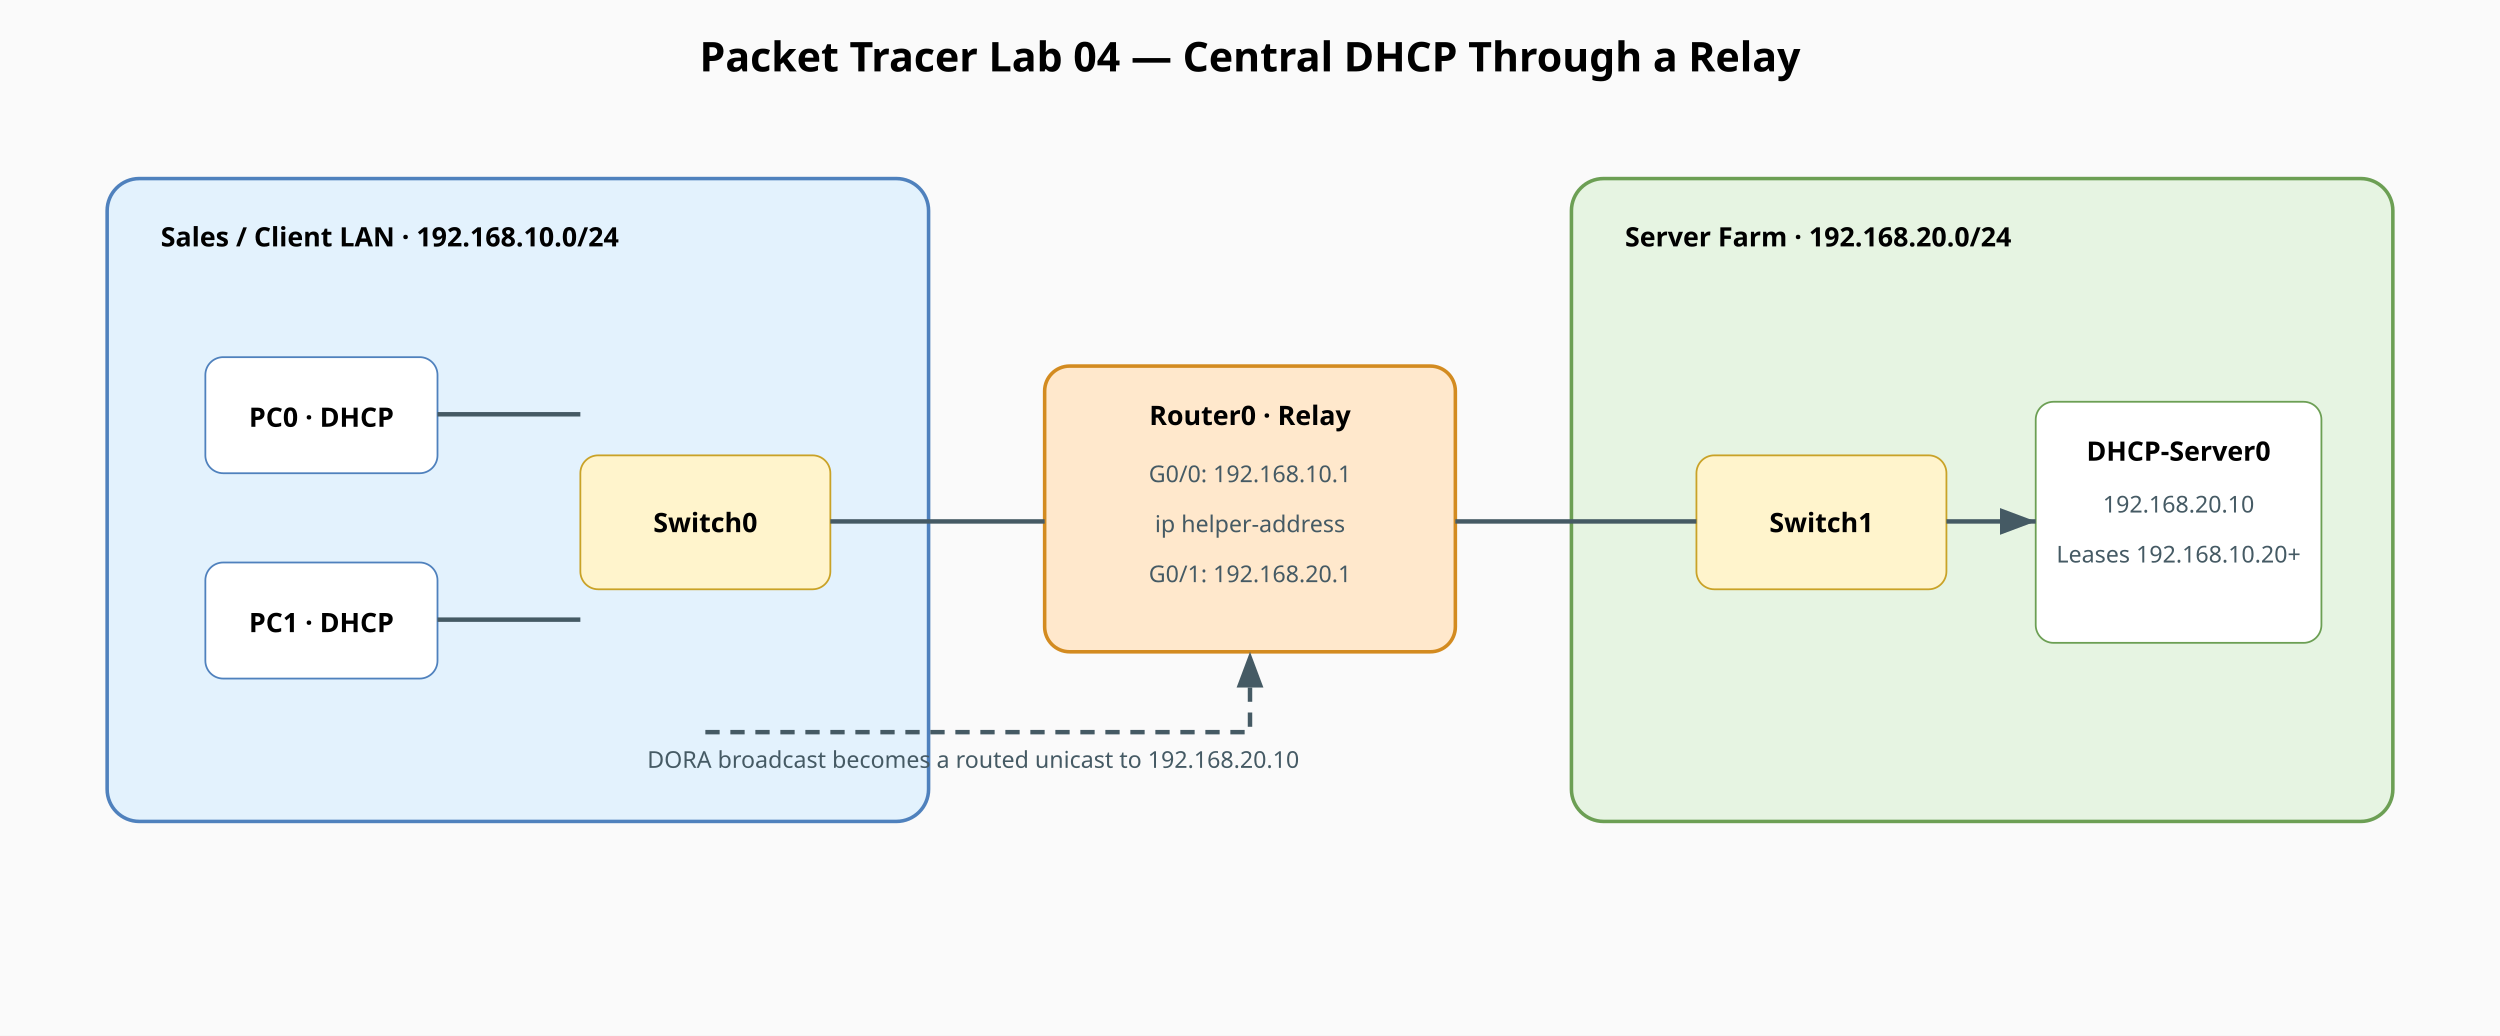
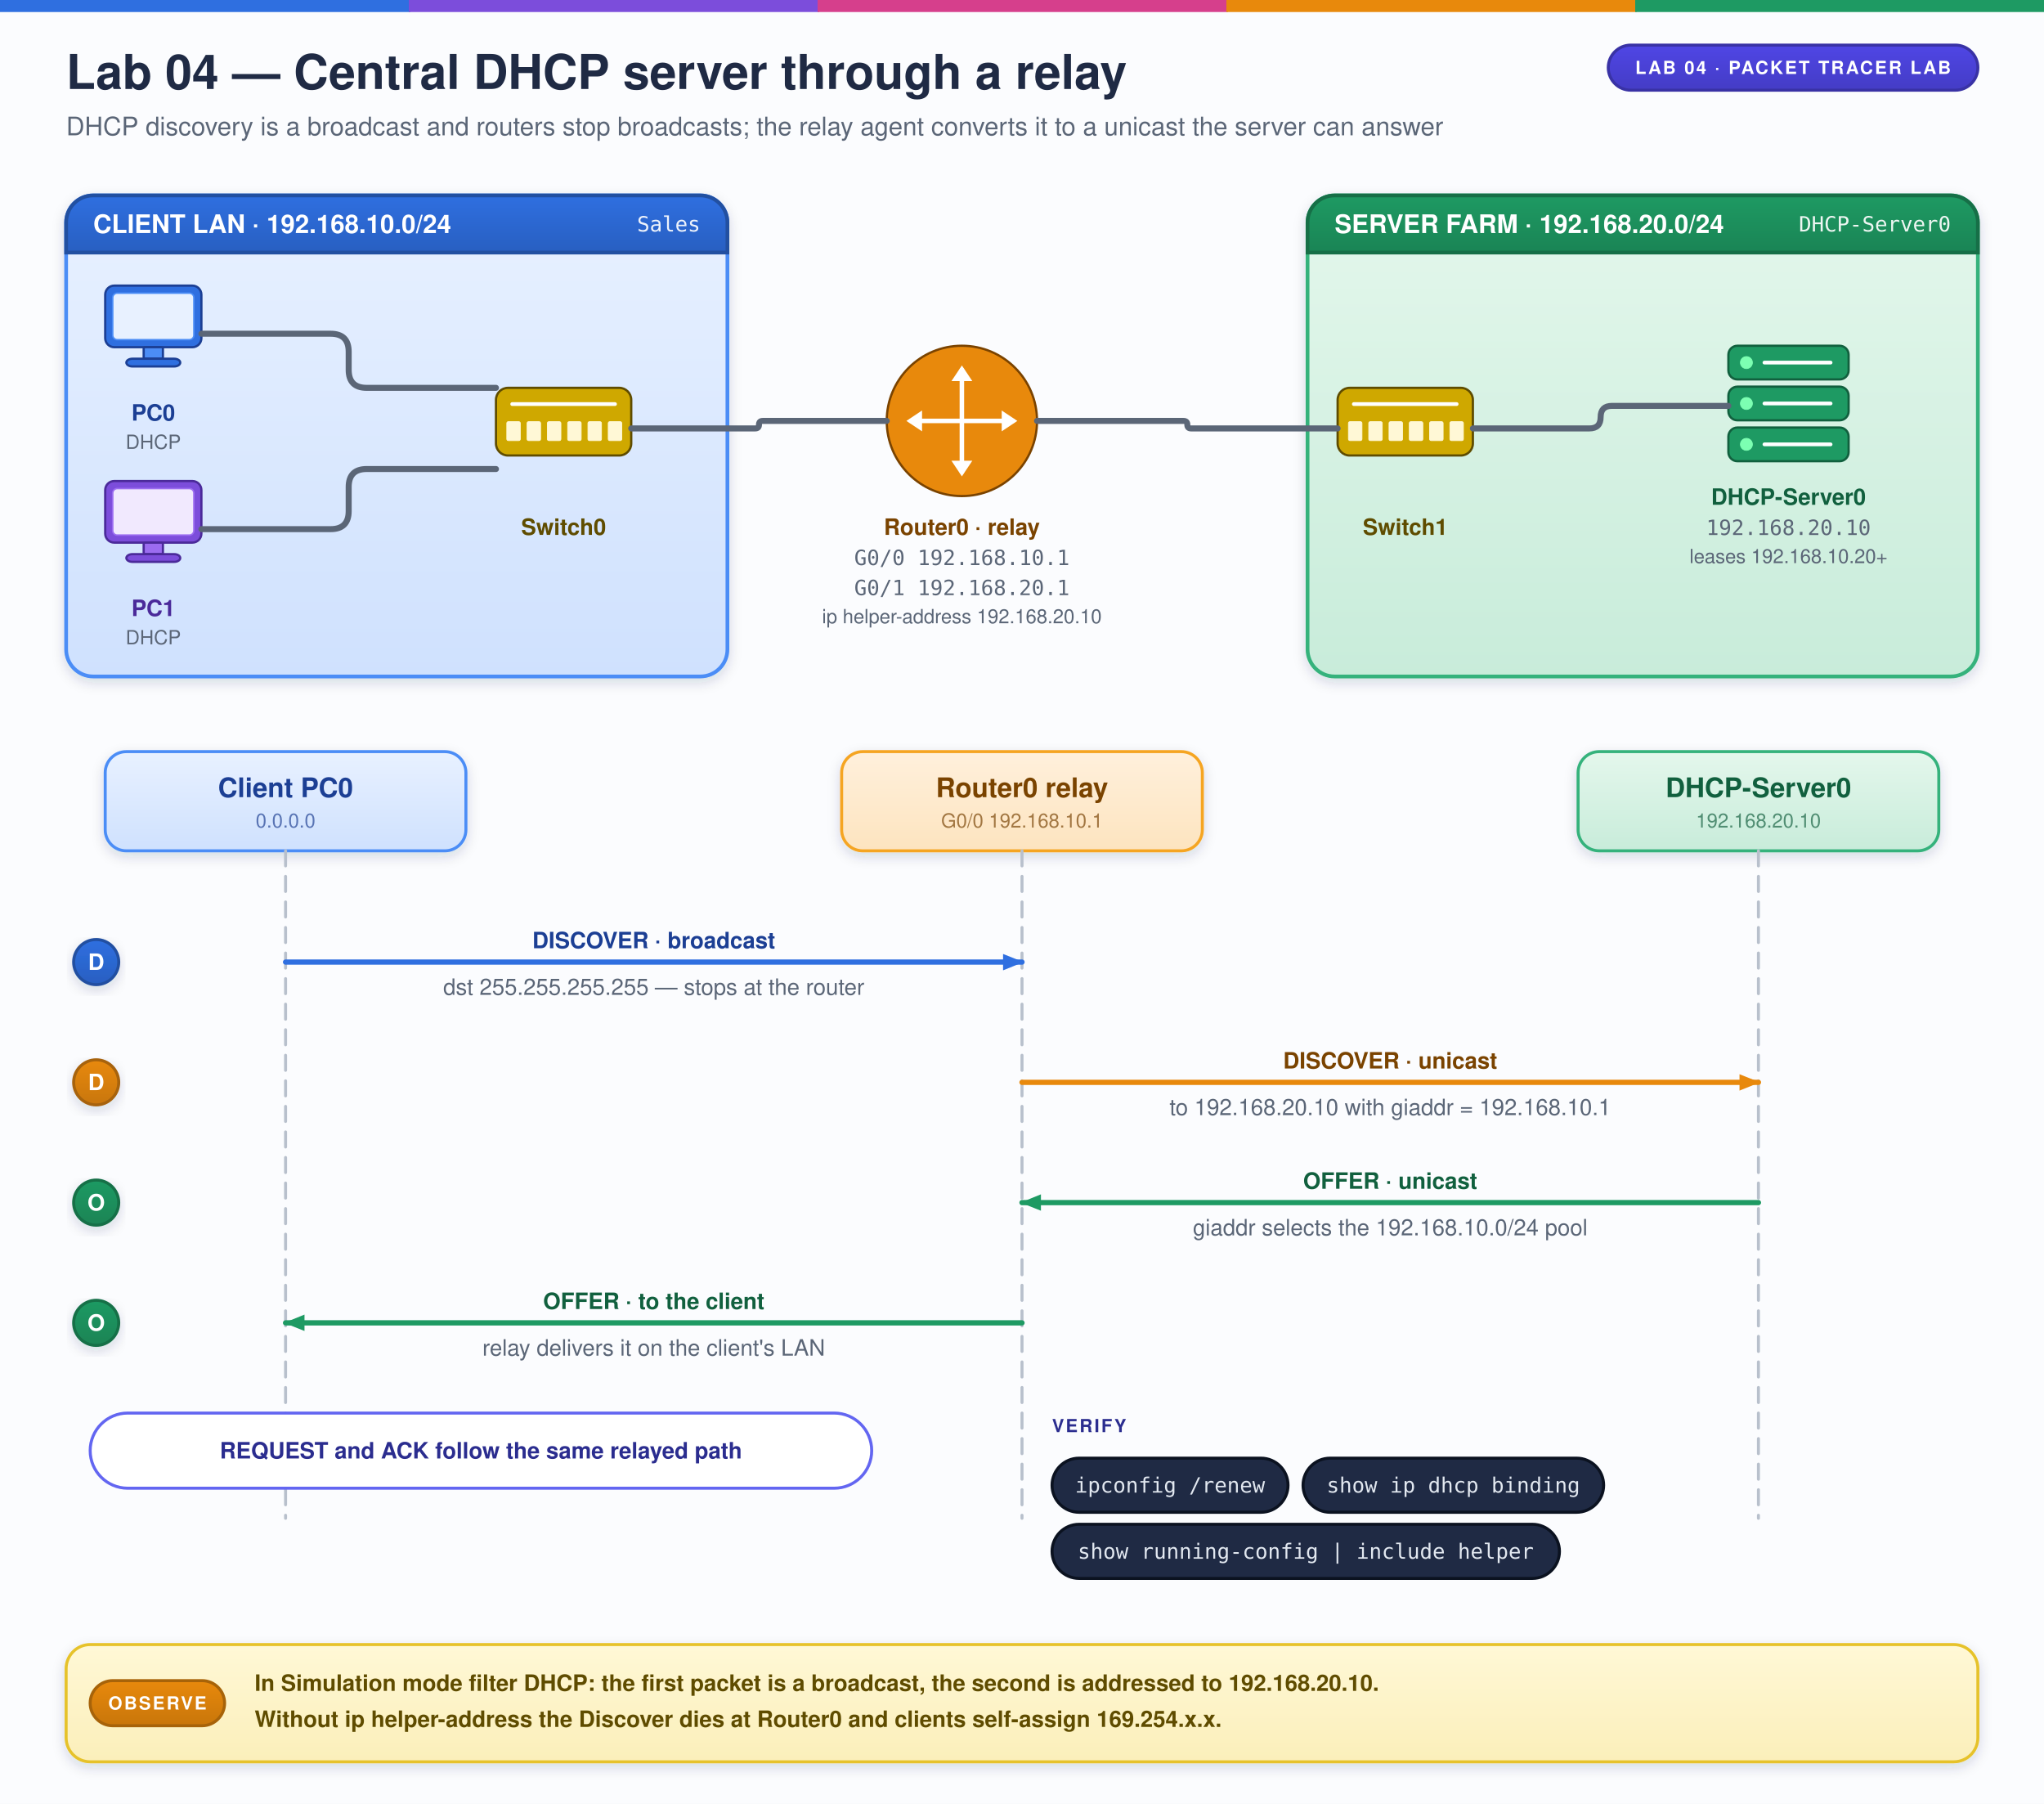
- <svg xmlns="http://www.w3.org/2000/svg" width="1400" height="580" viewBox="0 0 1400 580">
+ <svg xmlns="http://www.w3.org/2000/svg" width="1360" height="1200" viewBox="0 0 1360 1200" role="img" aria-labelledby="t d">
  <defs>
-     <marker id="a" markerWidth="9" markerHeight="9" refX="8" refY="3" orient="auto">
-       <path d="M0 0v6l8-3z" fill="#455a64" />
+     <filter id="sh" x="-15%" y="-15%" width="130%" height="140%">
+       <feDropShadow dx="0" dy="3" stdDeviation="4" flood-color="#1B2A4A" flood-opacity="0.16" />
+     </filter>
+     <linearGradient id="g0" x1="0" y1="0" x2="0" y2="1">
+       <stop offset="0" stop-color="#4F46E5" />
+       <stop offset="1" stop-color="#443CC5" />
+     </linearGradient>
+     <linearGradient id="g1" x1="0" y1="0" x2="0" y2="1">
+       <stop offset="0" stop-color="#E8F1FF" />
+       <stop offset="1" stop-color="#CFE1FE" />
+     </linearGradient>
+     <linearGradient id="g2" x1="0" y1="0" x2="0" y2="1">
+       <stop offset="0" stop-color="#2F6FE0" />
+       <stop offset="1" stop-color="#285FC1" />
+     </linearGradient>
+     <linearGradient id="g3" x1="0" y1="0" x2="0" y2="1">
+       <stop offset="0" stop-color="#2F6FE0" />
+       <stop offset="1" stop-color="#2F6FE0" />
+     </linearGradient>
+     <linearGradient id="g4" x1="0" y1="0" x2="0" y2="1">
+       <stop offset="0" stop-color="#E8F1FF" />
+       <stop offset="1" stop-color="#E8F1FF" />
+     </linearGradient>
+     <linearGradient id="g5" x1="0" y1="0" x2="0" y2="1">
+       <stop offset="0" stop-color="#4C8DF6" />
+       <stop offset="1" stop-color="#4C8DF6" />
+     </linearGradient>
+     <linearGradient id="g6" x1="0" y1="0" x2="0" y2="1">
+       <stop offset="0" stop-color="#7C4DDB" />
+       <stop offset="1" stop-color="#7C4DDB" />
+     </linearGradient>
+     <linearGradient id="g7" x1="0" y1="0" x2="0" y2="1">
+       <stop offset="0" stop-color="#F1E9FE" />
+       <stop offset="1" stop-color="#F1E9FE" />
+     </linearGradient>
+     <linearGradient id="g8" x1="0" y1="0" x2="0" y2="1">
+       <stop offset="0" stop-color="#9B6CF0" />
+       <stop offset="1" stop-color="#9B6CF0" />
+     </linearGradient>
+     <linearGradient id="g9" x1="0" y1="0" x2="0" y2="1">
+       <stop offset="0" stop-color="#CFA800" />
+       <stop offset="1" stop-color="#CFA800" />
+     </linearGradient>
+     <linearGradient id="g10" x1="0" y1="0" x2="0" y2="1">
+       <stop offset="0" stop-color="#FFF8D6" />
+       <stop offset="1" stop-color="#FFF8D6" />
+     </linearGradient>
+     <linearGradient id="g11" x1="0" y1="0" x2="0" y2="1">
+       <stop offset="0" stop-color="#E8890C" />
+       <stop offset="1" stop-color="#E8890C" />
+     </linearGradient>
+     <linearGradient id="g12" x1="0" y1="0" x2="0" y2="1">
+       <stop offset="0" stop-color="#E4F7EC" />
+       <stop offset="1" stop-color="#C8ECDA" />
+     </linearGradient>
+     <linearGradient id="g13" x1="0" y1="0" x2="0" y2="1">
+       <stop offset="0" stop-color="#1E9A63" />
+       <stop offset="1" stop-color="#1A8455" />
+     </linearGradient>
+     <linearGradient id="g14" x1="0" y1="0" x2="0" y2="1">
+       <stop offset="0" stop-color="#1E9A63" />
+       <stop offset="1" stop-color="#1E9A63" />
+     </linearGradient>
+     <linearGradient id="g15" x1="0" y1="0" x2="0" y2="1">
+       <stop offset="0" stop-color="#7CFFB2" />
+       <stop offset="1" stop-color="#7CFFB2" />
+     </linearGradient>
+     <linearGradient id="g16" x1="0" y1="0" x2="0" y2="1">
+       <stop offset="0" stop-color="#FFF0DC" />
+       <stop offset="1" stop-color="#FDE4BF" />
+     </linearGradient>
+     <marker id="m0" markerWidth="13.6" markerHeight="10.9" refX="12.6" refY="5.4" orient="auto-start-reverse" markerUnits="userSpaceOnUse">
+       <path d="M0,0 L13.6,5.4 L0,10.9 z" fill="#2F6FE0" />
    </marker>
-     <style>.t{font:700 23px system-ui}.h{font:700 15px system-ui}.p{font:13px system-ui;fill:#455a64}.e{stroke:#455a64;stroke-width:2.5;fill:none;marker-end:url(#a)}.d{stroke-dasharray:8 6}</style>
+     <marker id="m1" markerWidth="13.6" markerHeight="10.9" refX="12.6" refY="5.4" orient="auto-start-reverse" markerUnits="userSpaceOnUse">
+       <path d="M0,0 L13.6,5.4 L0,10.9 z" fill="#E8890C" />
+     </marker>
+     <marker id="m2" markerWidth="13.6" markerHeight="10.9" refX="12.6" refY="5.4" orient="auto-start-reverse" markerUnits="userSpaceOnUse">
+       <path d="M0,0 L13.6,5.4 L0,10.9 z" fill="#1E9A63" />
+     </marker>
+     <linearGradient id="g17" x1="0" y1="0" x2="0" y2="1">
+       <stop offset="0" stop-color="#E8890C" />
+       <stop offset="1" stop-color="#C8760A" />
+     </linearGradient>
+     <linearGradient id="g18" x1="0" y1="0" x2="0" y2="1">
+       <stop offset="0" stop-color="#FFFFFF" />
+       <stop offset="1" stop-color="#FFFFFF" />
+     </linearGradient>
+     <linearGradient id="g19" x1="0" y1="0" x2="0" y2="1">
+       <stop offset="0" stop-color="#1F2A44" />
+       <stop offset="1" stop-color="#1F2A44" />
+     </linearGradient>
+     <linearGradient id="g20" x1="0" y1="0" x2="0" y2="1">
+       <stop offset="0" stop-color="#FFF8D6" />
+       <stop offset="1" stop-color="#FBEFBA" />
+     </linearGradient>
  </defs>
-   <rect width="1400" height="580" fill="#fafafa" />
-   <text x="700" y="40" text-anchor="middle" class="t">Packet Tracer Lab 04 — Central DHCP Through a Relay</text>
-   <rect x="60" y="100" width="460" height="360" rx="18" fill="#e3f2fd" stroke="#4f81bd" stroke-width="2" />
-   <text x="90" y="138" class="h">Sales / Client LAN · 192.168.10.0/24</text>
-   <rect x="115" y="200" width="130" height="65" rx="10" fill="#fff" stroke="#4f81bd" />
-   <text x="180" y="239" text-anchor="middle" class="h">PC0 · DHCP</text>
-   <rect x="115" y="315" width="130" height="65" rx="10" fill="#fff" stroke="#4f81bd" />
-   <text x="180" y="354" text-anchor="middle" class="h">PC1 · DHCP</text>
-   <rect x="325" y="255" width="140" height="75" rx="10" fill="#fff4cc" stroke="#c9a227" />
-   <text x="395" y="298" text-anchor="middle" class="h">Switch0</text>
-   <rect x="585" y="205" width="230" height="160" rx="14" fill="#ffe8cc" stroke="#d38b20" stroke-width="2" />
-   <text x="700" y="238" text-anchor="middle" class="h">Router0 · Relay</text>
-   <text x="700" y="270" text-anchor="middle" class="p">G0/0: 192.168.10.1</text>
-   <text x="700" y="298" text-anchor="middle" class="p">ip helper-address</text>
-   <text x="700" y="326" text-anchor="middle" class="p">G0/1: 192.168.20.1</text>
-   <rect x="880" y="100" width="460" height="360" rx="18" fill="#e6f4e2" stroke="#6c9f54" stroke-width="2" />
-   <text x="910" y="138" class="h">Server Farm · 192.168.20.0/24</text>
-   <rect x="950" y="255" width="140" height="75" rx="10" fill="#fff4cc" stroke="#c9a227" />
-   <text x="1020" y="298" text-anchor="middle" class="h">Switch1</text>
-   <rect x="1140" y="225" width="160" height="135" rx="10" fill="#fff" stroke="#6c9f54" />
-   <text x="1220" y="258" text-anchor="middle" class="h">DHCP-Server0</text>
-   <text x="1220" y="287" text-anchor="middle" class="p">192.168.20.10</text>
-   <text x="1220" y="315" text-anchor="middle" class="p">Leases 192.168.10.20+</text>
-   <path d="M245 232H325M245 347H325M465 292H585M815 292H950M1090 292H1140" class="e" />
-   <path d="M395 410H700V365" class="e d" />
-   <text x="545" y="430" text-anchor="middle" class="p">DORA broadcast becomes a routed unicast to 192.168.20.10</text>
+   <rect width="1360" height="1200" fill="#FBFCFE" />
+   <rect x="0.0" y="0" width="273.0" height="8" fill="#2F6FE0" />
+   <rect x="272.0" y="0" width="273.0" height="8" fill="#7C4DDB" />
+   <rect x="544.0" y="0" width="273.0" height="8" fill="#D63F8C" />
+   <rect x="816.0" y="0" width="273.0" height="8" fill="#E8890C" />
+   <rect x="1088.0" y="0" width="273.0" height="8" fill="#1E9A63" />
+   <text x="44" y="59.2" text-anchor="start" font-family="system-ui,-apple-system,'Segoe UI',Helvetica,Arial,sans-serif" font-size="32" font-weight="700" fill="#1F2A44">Lab 04 — Central DHCP server through a relay</text>
+   <text x="44" y="90.0" text-anchor="start" font-family="system-ui,-apple-system,'Segoe UI',Helvetica,Arial,sans-serif" font-size="17" font-weight="400" fill="#5B6677">DHCP discovery is a broadcast and routers stop broadcasts; the relay agent converts it to a unicast the server can answer</text>
+   <rect x="1070.08" y="30" width="245.92" height="30" rx="15.0" fill="url(#g0)" stroke="#3932A5" stroke-width="2" />
+   <text x="1193.04" y="49.2" text-anchor="middle" font-family="system-ui,-apple-system,'Segoe UI',Helvetica,Arial,sans-serif" font-size="12" font-weight="700" fill="#FFFFFF" letter-spacing="1.2">LAB 04 · PACKET TRACER LAB</text>
+   <rect x="44" y="130" width="440" height="320" rx="18" fill="url(#g1)" stroke="#4C8DF6" stroke-width="2.5" filter="url(#sh)" />
+   <path d="M44,168 V148 a18,18 0 0 1 18,-18 H466 a18,18 0 0 1 18,18 V168 z" fill="url(#g2)" stroke="#2250A1" stroke-width="2.5" />
+   <text x="62" y="155.0" font-family="system-ui,-apple-system,'Segoe UI',Helvetica,Arial,sans-serif" font-size="17" font-weight="700" fill="#FFFFFF">CLIENT LAN · 192.168.10.0/24</text>
+   <text x="466" y="154.0" text-anchor="end" font-family="ui-monospace,SFMono-Regular,Menlo,Consolas,monospace" font-size="14" fill="#FFFFFF" opacity=".92">Sales</text>
+   <rect x="70" y="190" width="64" height="40.96" rx="6" fill="url(#g3)" stroke="#1C3F94" stroke-width="1.5" />
+   <rect x="75" y="195" width="54" height="30.96" rx="3" fill="url(#g4)" stroke="#4C8DF6" stroke-width="1" />
+   <rect x="95.6" y="230.96" width="12.8" height="7.68" rx="1" fill="url(#g5)" stroke="#1C3F94" stroke-width="1.5" />
+   <rect x="84.08" y="238.64" width="35.84" height="5.12" rx="4" fill="url(#g3)" stroke="#1C3F94" stroke-width="1.5" />
+   <text x="102.0" y="279.8" text-anchor="middle" font-family="system-ui,-apple-system,'Segoe UI',Helvetica,Arial,sans-serif" font-size="15" font-weight="700" fill="#1C3F94">PC0</text>
+   <text x="102.0" y="298.6" text-anchor="middle" font-family="system-ui,-apple-system,'Segoe UI',Helvetica,Arial,sans-serif" font-size="13" font-weight="400" fill="#5B6677">DHCP</text>
+   <rect x="70" y="320" width="64" height="40.96" rx="6" fill="url(#g6)" stroke="#4B2A9A" stroke-width="1.5" />
+   <rect x="75" y="325" width="54" height="30.96" rx="3" fill="url(#g7)" stroke="#9B6CF0" stroke-width="1" />
+   <rect x="95.6" y="360.96" width="12.8" height="7.68" rx="1" fill="url(#g8)" stroke="#4B2A9A" stroke-width="1.5" />
+   <rect x="84.08" y="368.64" width="35.84" height="5.12" rx="4" fill="url(#g6)" stroke="#4B2A9A" stroke-width="1.5" />
+   <text x="102.0" y="409.8" text-anchor="middle" font-family="system-ui,-apple-system,'Segoe UI',Helvetica,Arial,sans-serif" font-size="15" font-weight="700" fill="#4B2A9A">PC1</text>
+   <text x="102.0" y="428.6" text-anchor="middle" font-family="system-ui,-apple-system,'Segoe UI',Helvetica,Arial,sans-serif" font-size="13" font-weight="400" fill="#5B6677">DHCP</text>
+   <rect x="330" y="258.0" width="90" height="45.0" rx="8" fill="url(#g9)" stroke="#5F4C00" stroke-width="1.5" />
+   <rect x="337.2" y="280.5" width="9.0" height="12.6" rx="1" fill="url(#g10)" stroke="#FFF8D6" stroke-width="0.5" />
+   <rect x="350.7" y="280.5" width="9.0" height="12.6" rx="1" fill="url(#g10)" stroke="#FFF8D6" stroke-width="0.5" />
+   <rect x="364.2" y="280.5" width="9.0" height="12.6" rx="1" fill="url(#g10)" stroke="#FFF8D6" stroke-width="0.5" />
+   <rect x="377.7" y="280.5" width="9.0" height="12.6" rx="1" fill="url(#g10)" stroke="#FFF8D6" stroke-width="0.5" />
+   <rect x="391.2" y="280.5" width="9.0" height="12.6" rx="1" fill="url(#g10)" stroke="#FFF8D6" stroke-width="0.5" />
+   <rect x="404.7" y="280.5" width="9.0" height="12.6" rx="1" fill="url(#g10)" stroke="#FFF8D6" stroke-width="0.5" />
+   <path d="M340.8,268.8 L409.2,268.8" fill="none" stroke="#FFFFFF" stroke-width="2.5" stroke-linecap="round" stroke-linejoin="round" />
+   <text x="375.0" y="355.8" text-anchor="middle" font-family="system-ui,-apple-system,'Segoe UI',Helvetica,Arial,sans-serif" font-size="15" font-weight="700" fill="#5F4C00">Switch0</text>
+   <ellipse cx="640.0" cy="280.0" rx="50.0" ry="50.0" fill="url(#g11)" stroke="#7A4300" stroke-width="1.5" />
+   <path d="M606.0,280.0 L674.0,280.0" fill="none" stroke="#FFFFFF" stroke-width="3" stroke-linecap="round" stroke-linejoin="round" />
+   <path d="M640.0,246.0 L640.0,314.0" fill="none" stroke="#FFFFFF" stroke-width="3" stroke-linecap="round" stroke-linejoin="round" />
+   <polygon points="676.0,280.0 667.0,274.0 667.0,286.0" fill="#FFFFFF" stroke="#FFFFFF" />
+   <polygon points="604.0,280.0 613.0,286.0 613.0,274.0" fill="#FFFFFF" stroke="#FFFFFF" />
+   <polygon points="640.0,244.0 646.0,253.0 634.0,253.0" fill="#FFFFFF" stroke="#FFFFFF" />
+   <polygon points="640.0,316.0 634.0,307.0 646.0,307.0" fill="#FFFFFF" stroke="#FFFFFF" />
+   <text x="640.0" y="355.8" text-anchor="middle" font-family="system-ui,-apple-system,'Segoe UI',Helvetica,Arial,sans-serif" font-size="15" font-weight="700" fill="#7A4300">Router0 · relay</text>
+   <text x="640.0" y="375.9" text-anchor="middle" font-family="ui-monospace,SFMono-Regular,Menlo,Consolas,monospace" font-size="14" font-weight="500" fill="#5B6677">G0/0 192.168.10.1</text>
+   <text x="640.0" y="395.9" text-anchor="middle" font-family="ui-monospace,SFMono-Regular,Menlo,Consolas,monospace" font-size="14" font-weight="500" fill="#5B6677">G0/1 192.168.20.1</text>
+   <text x="640.0" y="414.6" text-anchor="middle" font-family="system-ui,-apple-system,'Segoe UI',Helvetica,Arial,sans-serif" font-size="13" font-weight="400" fill="#5B6677">ip helper-address 192.168.20.10</text>
+   <rect x="870" y="130" width="446" height="320" rx="18" fill="url(#g12)" stroke="#34B27B" stroke-width="2.5" filter="url(#sh)" />
+   <path d="M870,168 V148 a18,18 0 0 1 18,-18 H1298 a18,18 0 0 1 18,18 V168 z" fill="url(#g13)" stroke="#166F47" stroke-width="2.5" />
+   <text x="888" y="155.0" font-family="system-ui,-apple-system,'Segoe UI',Helvetica,Arial,sans-serif" font-size="17" font-weight="700" fill="#FFFFFF">SERVER FARM · 192.168.20.0/24</text>
+   <text x="1298" y="154.0" text-anchor="end" font-family="ui-monospace,SFMono-Regular,Menlo,Consolas,monospace" font-size="14" fill="#FFFFFF" opacity=".92">DHCP-Server0</text>
+   <rect x="890" y="258.0" width="90" height="45.0" rx="8" fill="url(#g9)" stroke="#5F4C00" stroke-width="1.5" />
+   <rect x="897.2" y="280.5" width="9.0" height="12.6" rx="1" fill="url(#g10)" stroke="#FFF8D6" stroke-width="0.5" />
+   <rect x="910.7" y="280.5" width="9.0" height="12.6" rx="1" fill="url(#g10)" stroke="#FFF8D6" stroke-width="0.5" />
+   <rect x="924.2" y="280.5" width="9.0" height="12.6" rx="1" fill="url(#g10)" stroke="#FFF8D6" stroke-width="0.5" />
+   <rect x="937.7" y="280.5" width="9.0" height="12.6" rx="1" fill="url(#g10)" stroke="#FFF8D6" stroke-width="0.5" />
+   <rect x="951.2" y="280.5" width="9.0" height="12.6" rx="1" fill="url(#g10)" stroke="#FFF8D6" stroke-width="0.5" />
+   <rect x="964.7" y="280.5" width="9.0" height="12.6" rx="1" fill="url(#g10)" stroke="#FFF8D6" stroke-width="0.5" />
+   <path d="M900.8,268.8 L969.2,268.8" fill="none" stroke="#FFFFFF" stroke-width="2.5" stroke-linecap="round" stroke-linejoin="round" />
+   <text x="935.0" y="355.8" text-anchor="middle" font-family="system-ui,-apple-system,'Segoe UI',Helvetica,Arial,sans-serif" font-size="15" font-weight="700" fill="#5F4C00">Switch1</text>
+   <rect x="1150" y="230.0" width="80" height="22.4" rx="6" fill="url(#g14)" stroke="#11603E" stroke-width="1.5" />
+   <ellipse cx="1162.0" cy="241.2" rx="4.0" ry="4.0" fill="url(#g15)" stroke="#7CFFB2" stroke-width="0.5" />
+   <path d="M1174.0,241.2 L1218.0,241.2" fill="none" stroke="#FFFFFF" stroke-width="2.5" stroke-linecap="round" stroke-linejoin="round" />
+   <rect x="1150" y="257.2" width="80" height="22.4" rx="6" fill="url(#g14)" stroke="#11603E" stroke-width="1.5" />
+   <ellipse cx="1162.0" cy="268.4" rx="4.0" ry="4.0" fill="url(#g15)" stroke="#7CFFB2" stroke-width="0.5" />
+   <path d="M1174.0,268.4 L1218.0,268.4" fill="none" stroke="#FFFFFF" stroke-width="2.5" stroke-linecap="round" stroke-linejoin="round" />
+   <rect x="1150" y="284.4" width="80" height="22.4" rx="6" fill="url(#g14)" stroke="#11603E" stroke-width="1.5" />
+   <ellipse cx="1162.0" cy="295.6" rx="4.0" ry="4.0" fill="url(#g15)" stroke="#7CFFB2" stroke-width="0.5" />
+   <path d="M1174.0,295.6 L1218.0,295.6" fill="none" stroke="#FFFFFF" stroke-width="2.5" stroke-linecap="round" stroke-linejoin="round" />
+   <text x="1190.0" y="335.8" text-anchor="middle" font-family="system-ui,-apple-system,'Segoe UI',Helvetica,Arial,sans-serif" font-size="15" font-weight="700" fill="#11603E">DHCP-Server0</text>
+   <text x="1190.0" y="355.9" text-anchor="middle" font-family="ui-monospace,SFMono-Regular,Menlo,Consolas,monospace" font-size="14" font-weight="500" fill="#5B6677">192.168.20.10</text>
+   <text x="1190.0" y="374.6" text-anchor="middle" font-family="system-ui,-apple-system,'Segoe UI',Helvetica,Arial,sans-serif" font-size="13" font-weight="400" fill="#5B6677">leases 192.168.10.20+</text>
+   <path d="M134.0,222.0 L220.0,222.0 Q232.0,222.0 232.0,234.0 L232.0,246.0 Q232.0,258.0 244.0,258.0 L330.0,258.0" fill="none" stroke="#5B6677" stroke-width="4" stroke-linecap="round" stroke-linejoin="round" />
+   <path d="M134.0,352.0 L220.0,352.0 Q232.0,352.0 232.0,340.0 L232.0,324.0 Q232.0,312.0 244.0,312.0 L330.0,312.0" fill="none" stroke="#5B6677" stroke-width="4" stroke-linecap="round" stroke-linejoin="round" />
+   <path d="M420.0,285.0 L502.5,285.0 Q505.0,285.0 505.0,282.5 L505.0,282.5 Q505.0,280.0 507.5,280.0 L590.0,280.0" fill="none" stroke="#5B6677" stroke-width="4" stroke-linecap="round" stroke-linejoin="round" />
+   <path d="M690.0,280.0 L787.5,280.0 Q790.0,280.0 790.0,282.5 L790.0,282.5 Q790.0,285.0 792.5,285.0 L890.0,285.0" fill="none" stroke="#5B6677" stroke-width="4" stroke-linecap="round" stroke-linejoin="round" />
+   <path d="M980.0,285.0 L1057.5,285.0 Q1065.0,285.0 1065.0,277.5 L1065.0,277.5 Q1065.0,270.0 1072.5,270.0 L1150.0,270.0" fill="none" stroke="#5B6677" stroke-width="4" stroke-linecap="round" stroke-linejoin="round" />
+   <rect x="70" y="500" width="240" height="66" rx="14" fill="url(#g1)" stroke="#4C8DF6" stroke-width="2" filter="url(#sh)" />
+   <text x="190.0" y="530.3" text-anchor="middle" font-family="system-ui,-apple-system,'Segoe UI',Helvetica,Arial,sans-serif" font-size="18" font-weight="700" fill="#1C3F94">Client PC0</text>
+   <text x="190.0" y="550.5" text-anchor="middle" font-family="system-ui,-apple-system,'Segoe UI',Helvetica,Arial,sans-serif" font-size="13" font-weight="400" fill="#5974B4">0.0.0.0</text>
+   <path d="M190.0,566.0 L190.0,1010.0" fill="none" stroke="#B8C0CC" stroke-width="2" stroke-linecap="round" stroke-linejoin="round" stroke-dasharray="10 7" />
+   <rect x="560" y="500" width="240" height="66" rx="14" fill="url(#g16)" stroke="#F5A524" stroke-width="2" filter="url(#sh)" />
+   <text x="680.0" y="530.3" text-anchor="middle" font-family="system-ui,-apple-system,'Segoe UI',Helvetica,Arial,sans-serif" font-size="18" font-weight="700" fill="#7A4300">Router0 relay</text>
+   <text x="680.0" y="550.5" text-anchor="middle" font-family="system-ui,-apple-system,'Segoe UI',Helvetica,Arial,sans-serif" font-size="13" font-weight="400" fill="#A27742">G0/0 192.168.10.1</text>
+   <path d="M680.0,566.0 L680.0,1010.0" fill="none" stroke="#B8C0CC" stroke-width="2" stroke-linecap="round" stroke-linejoin="round" stroke-dasharray="10 7" />
+   <rect x="1050" y="500" width="240" height="66" rx="14" fill="url(#g12)" stroke="#34B27B" stroke-width="2" filter="url(#sh)" />
+   <text x="1170.0" y="530.3" text-anchor="middle" font-family="system-ui,-apple-system,'Segoe UI',Helvetica,Arial,sans-serif" font-size="18" font-weight="700" fill="#11603E">DHCP-Server0</text>
+   <text x="1170.0" y="550.5" text-anchor="middle" font-family="system-ui,-apple-system,'Segoe UI',Helvetica,Arial,sans-serif" font-size="13" font-weight="400" fill="#508D72">192.168.20.10</text>
+   <path d="M1170.0,566.0 L1170.0,1010.0" fill="none" stroke="#B8C0CC" stroke-width="2" stroke-linecap="round" stroke-linejoin="round" stroke-dasharray="10 7" />
+   <path d="M190.0,640.0 L680.0,640.0" fill="none" stroke="#2F6FE0" stroke-width="3.5" stroke-linecap="round" stroke-linejoin="round" marker-end="url(#m0)" />
+   <text x="435.0" y="630.8" text-anchor="middle" font-family="system-ui,-apple-system,'Segoe UI',Helvetica,Arial,sans-serif" font-size="15" font-weight="700" fill="#1C3F94">DISCOVER · broadcast</text>
+   <text x="435.0" y="661.8" text-anchor="middle" font-family="system-ui,-apple-system,'Segoe UI',Helvetica,Arial,sans-serif" font-size="15" font-weight="400" fill="#5B6677">dst 255.255.255.255 — stops at the router</text>
+   <path d="M680.0,720.0 L1170.0,720.0" fill="none" stroke="#E8890C" stroke-width="3.5" stroke-linecap="round" stroke-linejoin="round" marker-end="url(#m1)" />
+   <text x="925.0" y="710.8" text-anchor="middle" font-family="system-ui,-apple-system,'Segoe UI',Helvetica,Arial,sans-serif" font-size="15" font-weight="700" fill="#7A4300">DISCOVER · unicast</text>
+   <text x="925.0" y="741.8" text-anchor="middle" font-family="system-ui,-apple-system,'Segoe UI',Helvetica,Arial,sans-serif" font-size="15" font-weight="400" fill="#5B6677">to 192.168.20.10 with giaddr = 192.168.10.1</text>
+   <path d="M1170.0,800.0 L680.0,800.0" fill="none" stroke="#1E9A63" stroke-width="3.5" stroke-linecap="round" stroke-linejoin="round" marker-end="url(#m2)" />
+   <text x="925.0" y="790.8" text-anchor="middle" font-family="system-ui,-apple-system,'Segoe UI',Helvetica,Arial,sans-serif" font-size="15" font-weight="700" fill="#11603E">OFFER · unicast</text>
+   <text x="925.0" y="821.8" text-anchor="middle" font-family="system-ui,-apple-system,'Segoe UI',Helvetica,Arial,sans-serif" font-size="15" font-weight="400" fill="#5B6677">giaddr selects the 192.168.10.0/24 pool</text>
+   <path d="M680.0,880.0 L190.0,880.0" fill="none" stroke="#1E9A63" stroke-width="3.5" stroke-linecap="round" stroke-linejoin="round" marker-end="url(#m2)" />
+   <text x="435.0" y="870.8" text-anchor="middle" font-family="system-ui,-apple-system,'Segoe UI',Helvetica,Arial,sans-serif" font-size="15" font-weight="700" fill="#11603E">OFFER · to the client</text>
+   <text x="435.0" y="901.8" text-anchor="middle" font-family="system-ui,-apple-system,'Segoe UI',Helvetica,Arial,sans-serif" font-size="15" font-weight="400" fill="#5B6677">relay delivers it on the client's LAN</text>
+   <ellipse cx="64.0" cy="640.0" rx="15.0" ry="15.0" fill="url(#g2)" stroke="#2250A1" stroke-width="2" filter="url(#sh)" />
+   <text x="64.0" y="645.2" text-anchor="middle" font-family="system-ui,-apple-system,'Segoe UI',Helvetica,Arial,sans-serif" font-size="15" font-weight="700" fill="#FFFFFF">D</text>
+   <ellipse cx="64.0" cy="720.0" rx="15.0" ry="15.0" fill="url(#g17)" stroke="#A76309" stroke-width="2" filter="url(#sh)" />
+   <text x="64.0" y="725.2" text-anchor="middle" font-family="system-ui,-apple-system,'Segoe UI',Helvetica,Arial,sans-serif" font-size="15" font-weight="700" fill="#FFFFFF">D</text>
+   <ellipse cx="64.0" cy="800.0" rx="15.0" ry="15.0" fill="url(#g13)" stroke="#166F47" stroke-width="2" filter="url(#sh)" />
+   <text x="64.0" y="805.2" text-anchor="middle" font-family="system-ui,-apple-system,'Segoe UI',Helvetica,Arial,sans-serif" font-size="15" font-weight="700" fill="#FFFFFF">O</text>
+   <ellipse cx="64.0" cy="880.0" rx="15.0" ry="15.0" fill="url(#g13)" stroke="#166F47" stroke-width="2" filter="url(#sh)" />
+   <text x="64.0" y="885.2" text-anchor="middle" font-family="system-ui,-apple-system,'Segoe UI',Helvetica,Arial,sans-serif" font-size="15" font-weight="700" fill="#FFFFFF">O</text>
+   <rect x="60" y="940" width="520" height="50" rx="25.0" fill="url(#g18)" stroke="#6366F1" stroke-width="2" />
+   <text x="320.0" y="970.2" text-anchor="middle" font-family="system-ui,-apple-system,'Segoe UI',Helvetica,Arial,sans-serif" font-size="15" font-weight="700" fill="#2B2D8F">REQUEST and ACK follow the same relayed path</text>
+   <text x="700" y="952.7" text-anchor="start" font-family="system-ui,-apple-system,'Segoe UI',Helvetica,Arial,sans-serif" font-size="12" font-weight="700" fill="#2B2D8F" letter-spacing="1.2">VERIFY</text>
+   <rect x="700" y="970" width="157.0" height="36" rx="18.0" fill="url(#g19)" stroke="#0B1220" stroke-width="2" />
+   <text x="778.5" y="992.9" text-anchor="middle" font-family="ui-monospace,SFMono-Regular,Menlo,Consolas,monospace" font-size="14" font-weight="500" fill="#E2E8F0">ipconfig /renew</text>
+   <rect x="867.0" y="970" width="200.0" height="36" rx="18.0" fill="url(#g19)" stroke="#0B1220" stroke-width="2" />
+   <text x="967.0" y="992.9" text-anchor="middle" font-family="ui-monospace,SFMono-Regular,Menlo,Consolas,monospace" font-size="14" font-weight="500" fill="#E2E8F0">show ip dhcp binding</text>
+   <rect x="700" y="1014" width="337.6" height="36" rx="18.0" fill="url(#g19)" stroke="#0B1220" stroke-width="2" />
+   <text x="868.8" y="1036.9" text-anchor="middle" font-family="ui-monospace,SFMono-Regular,Menlo,Consolas,monospace" font-size="14" font-weight="500" fill="#E2E8F0">show running-config | include helper</text>
+   <rect x="44" y="1094" width="1272" height="78" rx="16" fill="url(#g20)" stroke="#E6C229" stroke-width="2" filter="url(#sh)" />
+   <rect x="60" y="1118.0" width="89.44" height="30" rx="15.0" fill="url(#g17)" stroke="#A76309" stroke-width="2" />
+   <text x="104.72" y="1137.2" text-anchor="middle" font-family="system-ui,-apple-system,'Segoe UI',Helvetica,Arial,sans-serif" font-size="12" font-weight="700" fill="#FFFFFF" letter-spacing="1.2">OBSERVE</text>
+   <text x="169.44" y="1124.8" text-anchor="start" font-family="system-ui,-apple-system,'Segoe UI',Helvetica,Arial,sans-serif" font-size="15" font-weight="700" fill="#5F4C00">In Simulation mode filter DHCP: the first packet is a broadcast, the second is addressed to 192.168.20.10.</text>
+   <text x="169.44" y="1148.8" text-anchor="start" font-family="system-ui,-apple-system,'Segoe UI',Helvetica,Arial,sans-serif" font-size="15" font-weight="700" fill="#5F4C00">Without ip helper-address the Discover dies at Router0 and clients self-assign 169.254.x.x.</text>
</svg>
